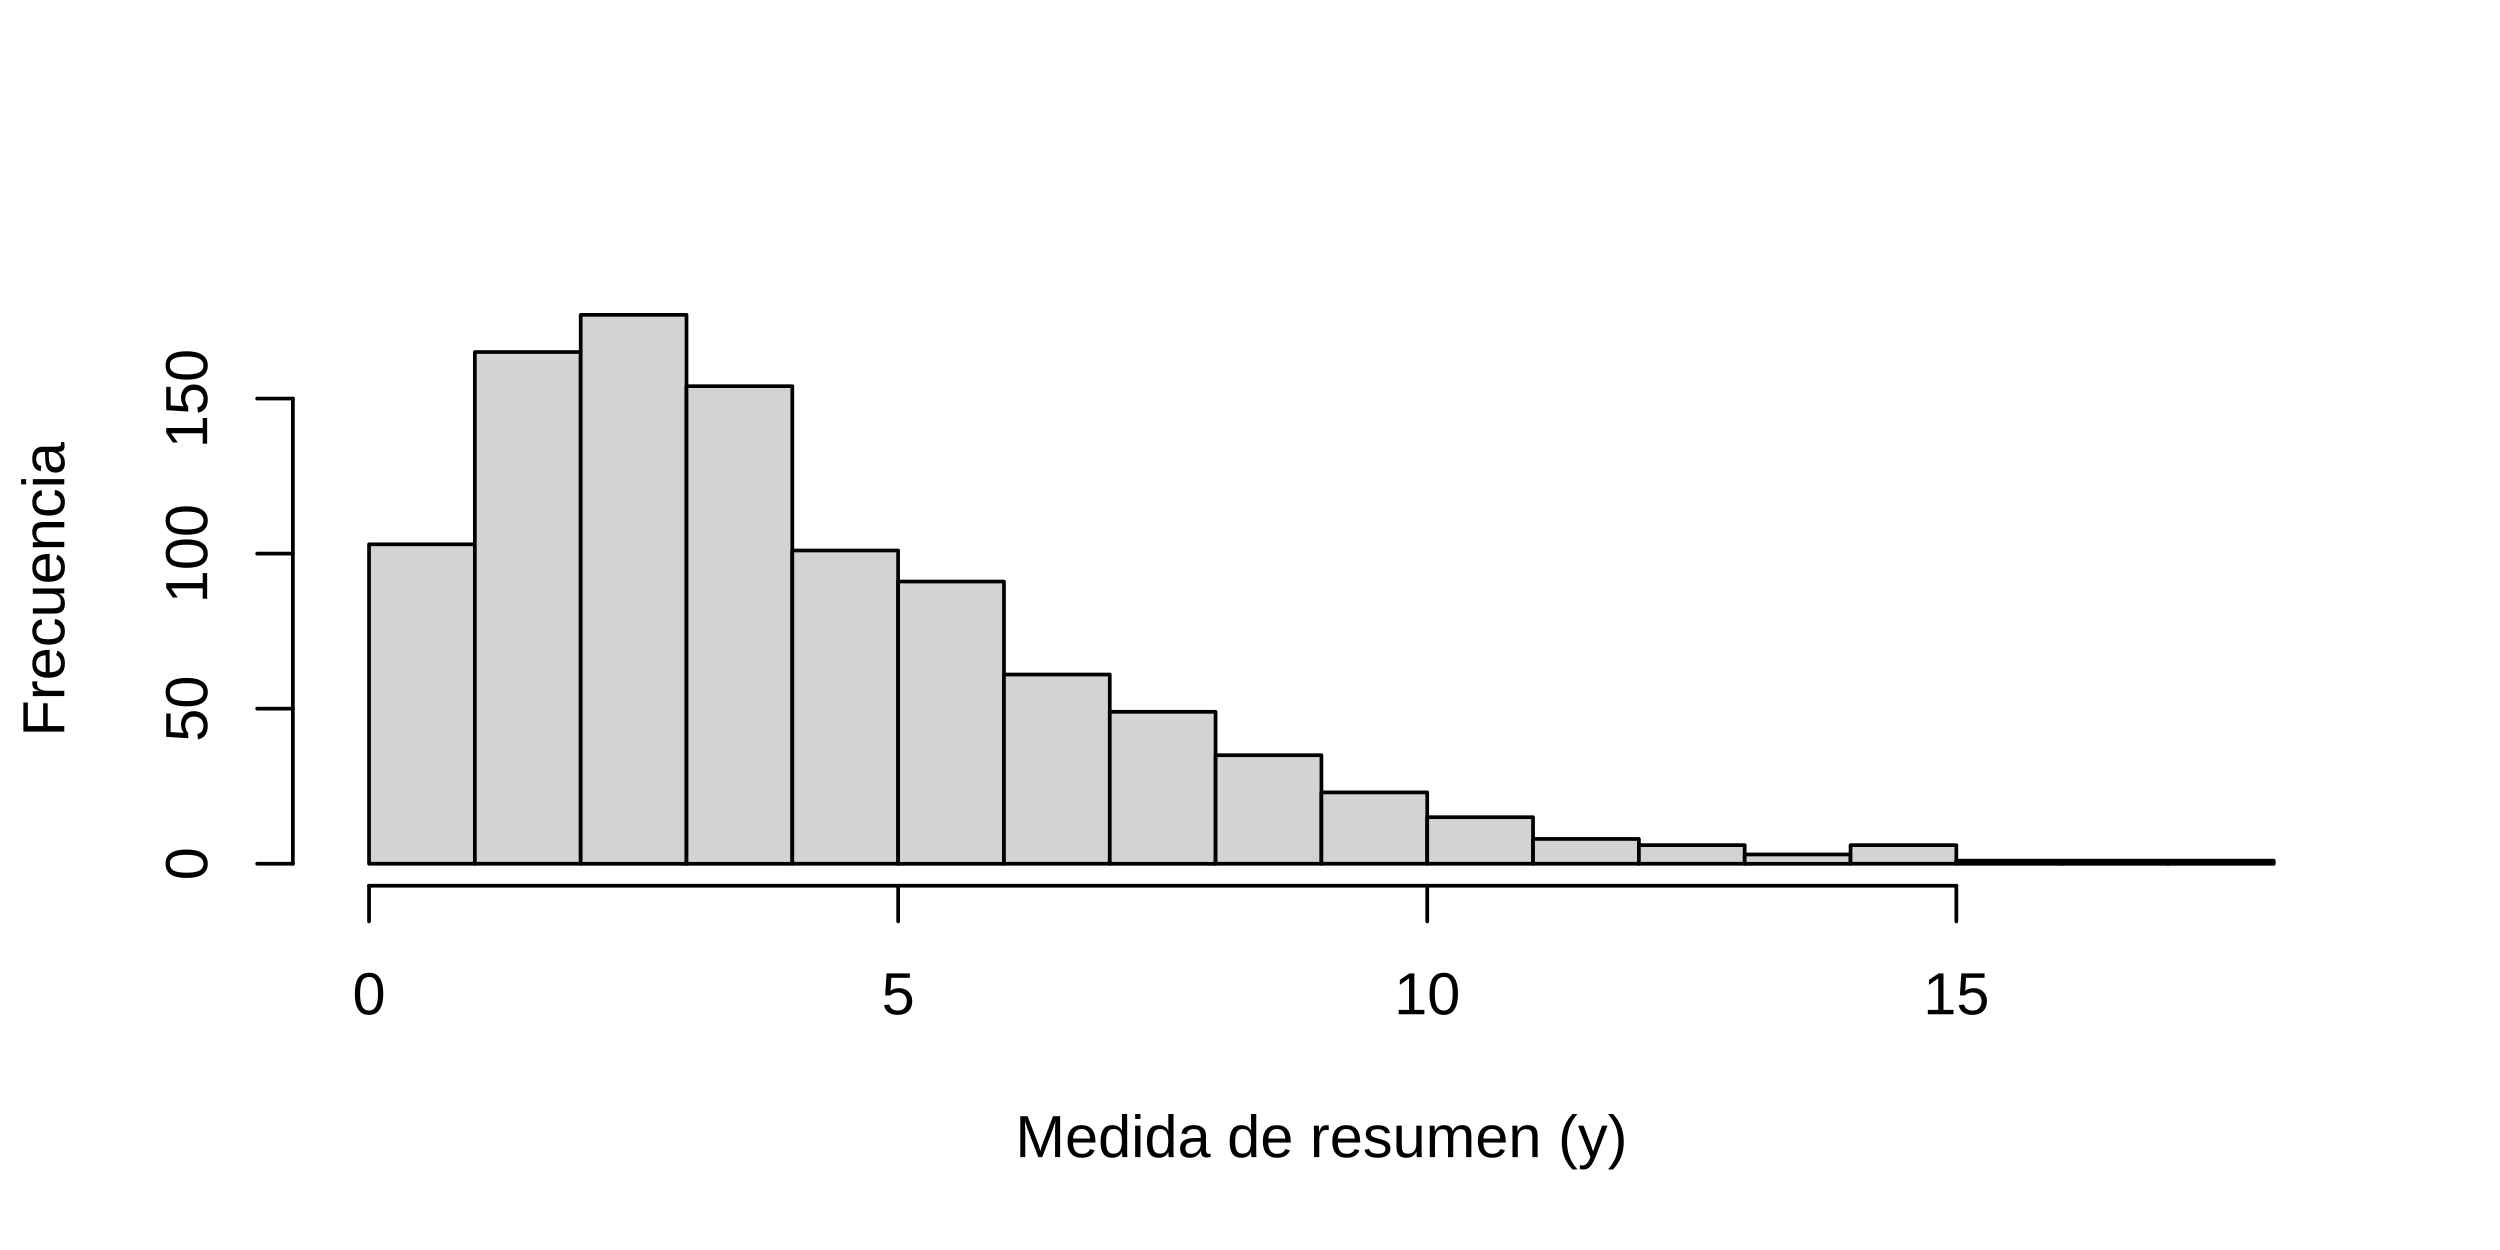
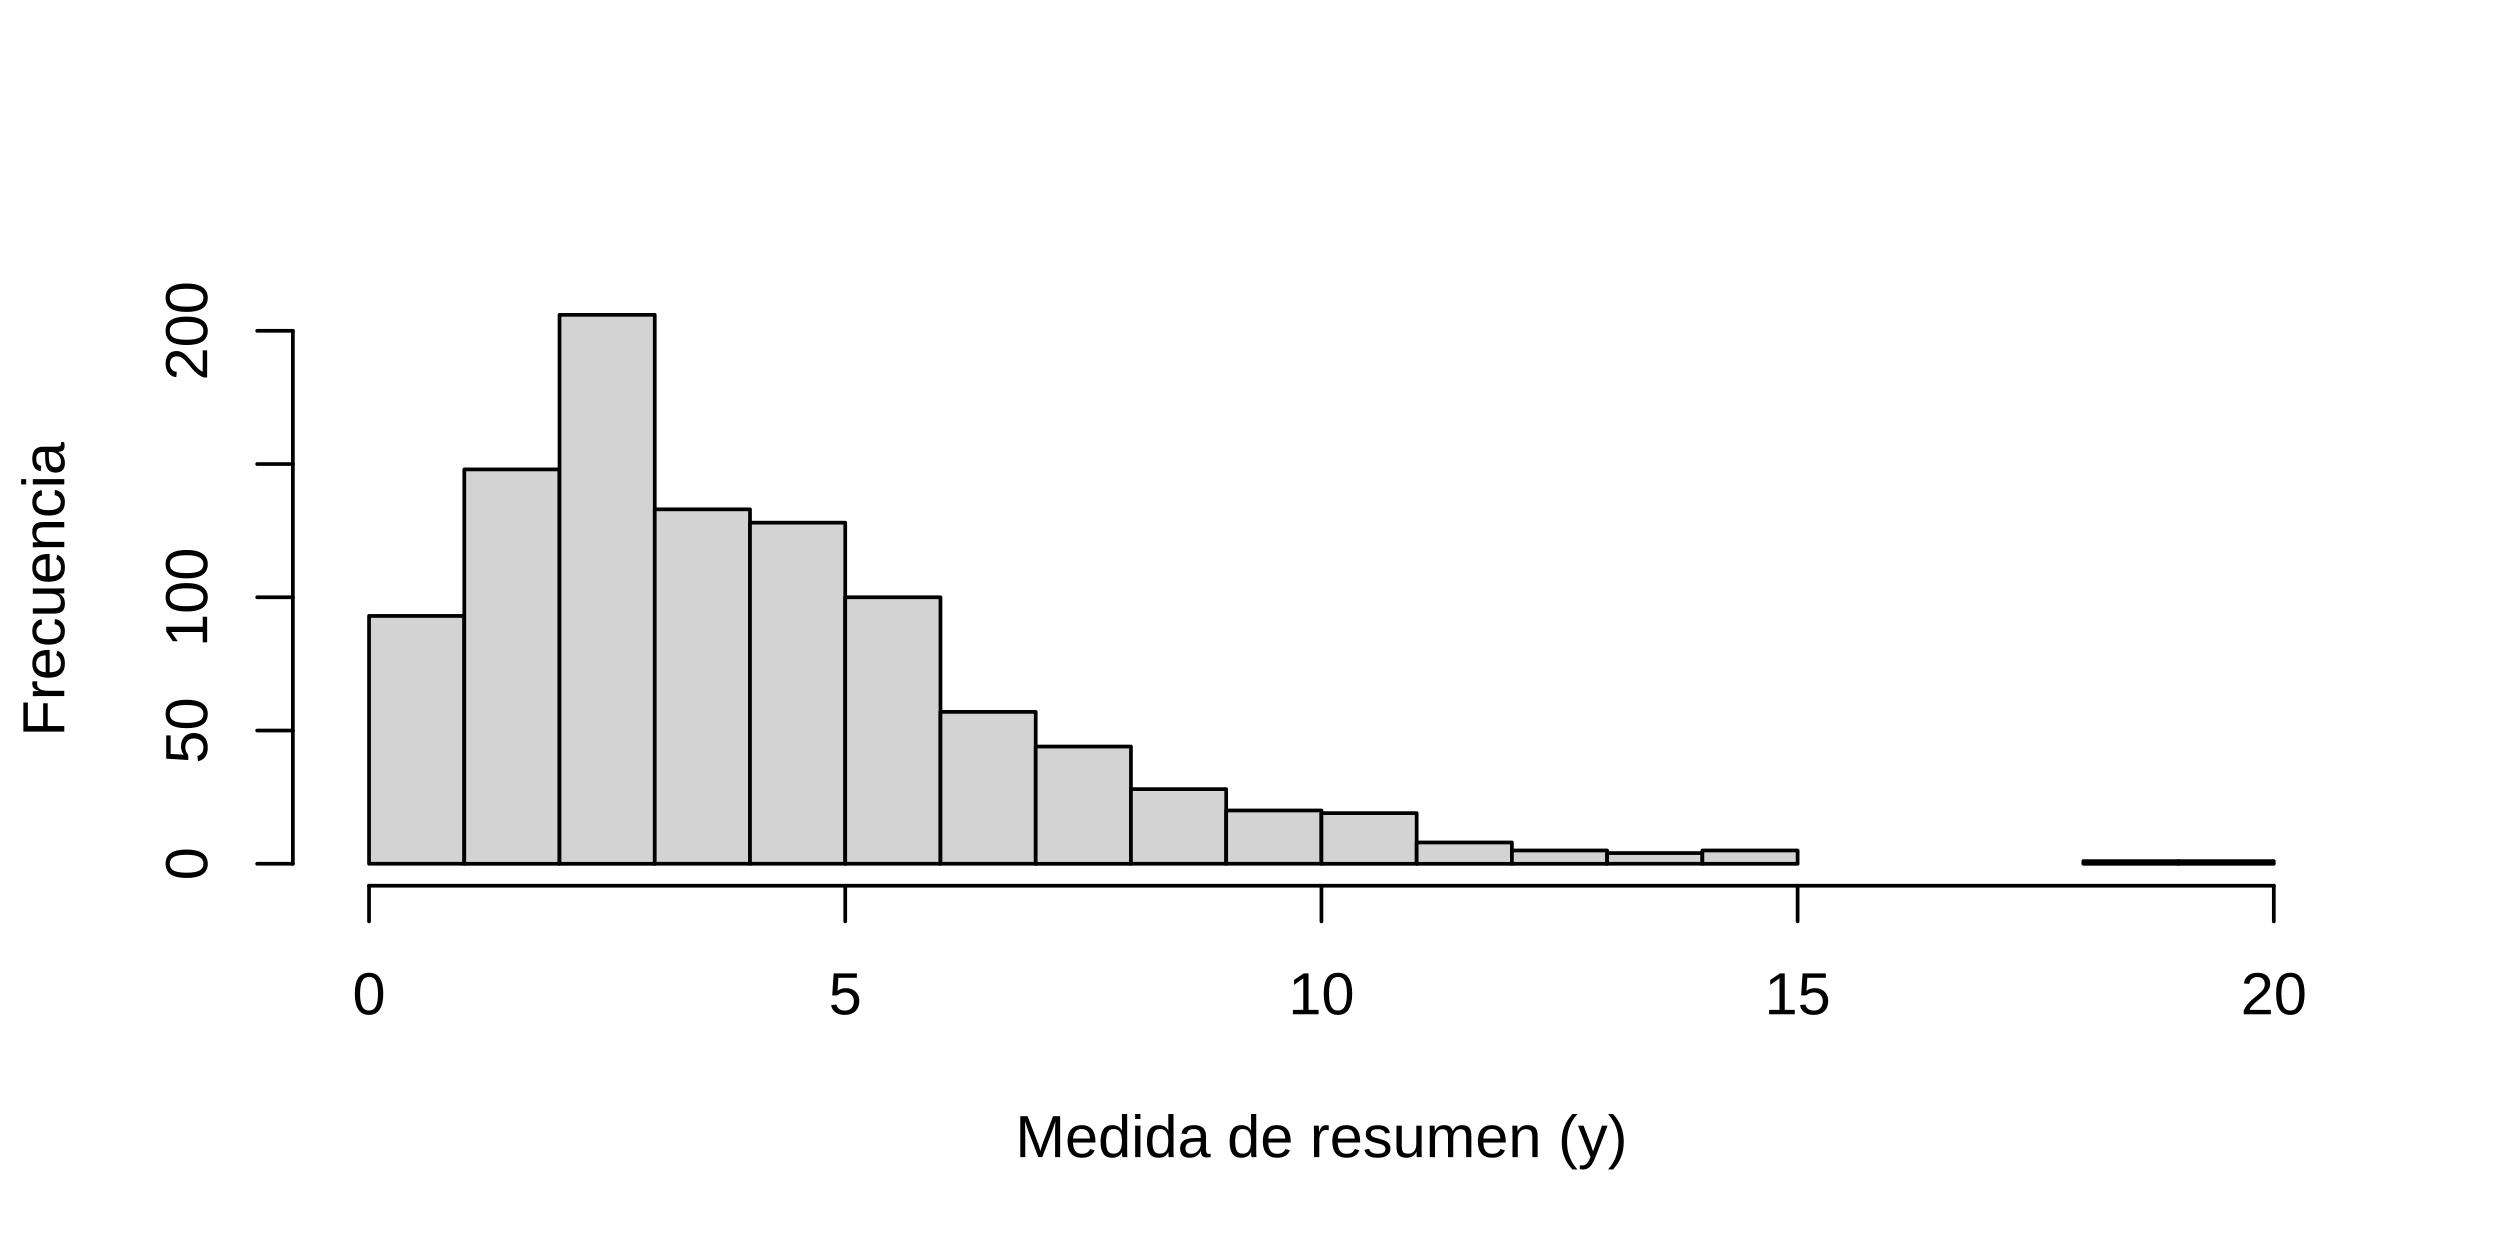
<svg xmlns="http://www.w3.org/2000/svg" class="svglite" width="504.00pt" height="252.00pt" viewBox="0 0 504.00 252.00">
  <defs>
    <style type="text/css">
    .svglite line, .svglite polyline, .svglite polygon, .svglite path, .svglite rect, .svglite circle {
      fill: none;
      stroke: #000000;
      stroke-linecap: round;
      stroke-linejoin: round;
      stroke-miterlimit: 10.00;
    }
    .svglite text {
      white-space: pre;
    }
  </style>
  </defs>
  <rect width="100%" height="100%" style="stroke: none; fill: #FFFFFF;" />
  <defs>
    <clipPath id="cpMC4wMHw1MDQuMDB8MC4wMHwyNTIuMDA=">
      <rect x="0.00" y="0.00" width="504.00" height="252.00" />
    </clipPath>
  </defs>
  <g clip-path="url(#cpMC4wMHw1MDQuMDB8MC4wMHwyNTIuMDA=)">
    <text x="266.40" y="233.28" text-anchor="middle" style="font-size: 12.00px; font-family: &quot;Arial&quot;;" textLength="123.38px" lengthAdjust="spacingAndGlyphs">Medida de resumen (y)</text>
    <text transform="translate(12.96,118.80) rotate(-90)" text-anchor="middle" style="font-size: 12.00px; font-family: &quot;Arial&quot;;" textLength="59.36px" lengthAdjust="spacingAndGlyphs">Frecuencia</text>
-     <line x1="74.40" y1="178.56" x2="394.40" y2="178.56" style="stroke-width: 0.75;" />
+     <line x1="74.40" y1="178.56" x2="458.40" y2="178.56" style="stroke-width: 0.75;" />
    <line x1="74.40" y1="178.56" x2="74.40" y2="185.76" style="stroke-width: 0.75;" />
-     <line x1="181.07" y1="178.56" x2="181.07" y2="185.76" style="stroke-width: 0.75;" />
-     <line x1="287.73" y1="178.56" x2="287.73" y2="185.76" style="stroke-width: 0.75;" />
-     <line x1="394.40" y1="178.56" x2="394.40" y2="185.76" style="stroke-width: 0.75;" />
+     <line x1="170.40" y1="178.56" x2="170.40" y2="185.76" style="stroke-width: 0.75;" />
+     <line x1="266.40" y1="178.56" x2="266.40" y2="185.76" style="stroke-width: 0.75;" />
+     <line x1="362.40" y1="178.56" x2="362.40" y2="185.76" style="stroke-width: 0.75;" />
+     <line x1="458.40" y1="178.56" x2="458.40" y2="185.76" style="stroke-width: 0.75;" />
    <text x="74.40" y="204.48" text-anchor="middle" style="font-size: 12.00px; font-family: &quot;Arial&quot;;" textLength="6.67px" lengthAdjust="spacingAndGlyphs">0</text>
-     <text x="181.07" y="204.48" text-anchor="middle" style="font-size: 12.00px; font-family: &quot;Arial&quot;;" textLength="6.67px" lengthAdjust="spacingAndGlyphs">5</text>
-     <text x="287.73" y="204.48" text-anchor="middle" style="font-size: 12.00px; font-family: &quot;Arial&quot;;" textLength="13.35px" lengthAdjust="spacingAndGlyphs">10</text>
-     <text x="394.40" y="204.48" text-anchor="middle" style="font-size: 12.00px; font-family: &quot;Arial&quot;;" textLength="13.35px" lengthAdjust="spacingAndGlyphs">15</text>
-     <line x1="59.04" y1="174.13" x2="59.04" y2="80.35" style="stroke-width: 0.75;" />
+     <text x="170.40" y="204.48" text-anchor="middle" style="font-size: 12.00px; font-family: &quot;Arial&quot;;" textLength="6.67px" lengthAdjust="spacingAndGlyphs">5</text>
+     <text x="266.40" y="204.48" text-anchor="middle" style="font-size: 12.00px; font-family: &quot;Arial&quot;;" textLength="13.35px" lengthAdjust="spacingAndGlyphs">10</text>
+     <text x="362.40" y="204.48" text-anchor="middle" style="font-size: 12.00px; font-family: &quot;Arial&quot;;" textLength="13.35px" lengthAdjust="spacingAndGlyphs">15</text>
+     <text x="458.40" y="204.48" text-anchor="middle" style="font-size: 12.00px; font-family: &quot;Arial&quot;;" textLength="13.35px" lengthAdjust="spacingAndGlyphs">20</text>
+     <line x1="59.04" y1="174.13" x2="59.04" y2="66.69" style="stroke-width: 0.75;" />
    <line x1="59.04" y1="174.13" x2="51.84" y2="174.13" style="stroke-width: 0.75;" />
-     <line x1="59.04" y1="142.87" x2="51.84" y2="142.87" style="stroke-width: 0.75;" />
-     <line x1="59.04" y1="111.61" x2="51.84" y2="111.61" style="stroke-width: 0.75;" />
-     <line x1="59.04" y1="80.35" x2="51.84" y2="80.35" style="stroke-width: 0.75;" />
+     <line x1="59.04" y1="147.27" x2="51.84" y2="147.27" style="stroke-width: 0.75;" />
+     <line x1="59.04" y1="120.41" x2="51.84" y2="120.41" style="stroke-width: 0.75;" />
+     <line x1="59.04" y1="93.55" x2="51.84" y2="93.55" style="stroke-width: 0.75;" />
+     <line x1="59.04" y1="66.69" x2="51.84" y2="66.69" style="stroke-width: 0.75;" />
    <text transform="translate(41.76,174.13) rotate(-90)" text-anchor="middle" style="font-size: 12.00px; font-family: &quot;Arial&quot;;" textLength="6.67px" lengthAdjust="spacingAndGlyphs">0</text>
-     <text transform="translate(41.76,142.87) rotate(-90)" text-anchor="middle" style="font-size: 12.00px; font-family: &quot;Arial&quot;;" textLength="13.35px" lengthAdjust="spacingAndGlyphs">50</text>
-     <text transform="translate(41.76,111.61) rotate(-90)" text-anchor="middle" style="font-size: 12.00px; font-family: &quot;Arial&quot;;" textLength="20.02px" lengthAdjust="spacingAndGlyphs">100</text>
-     <text transform="translate(41.76,80.35) rotate(-90)" text-anchor="middle" style="font-size: 12.00px; font-family: &quot;Arial&quot;;" textLength="20.02px" lengthAdjust="spacingAndGlyphs">150</text>
+     <text transform="translate(41.76,147.27) rotate(-90)" text-anchor="middle" style="font-size: 12.00px; font-family: &quot;Arial&quot;;" textLength="13.35px" lengthAdjust="spacingAndGlyphs">50</text>
+     <text transform="translate(41.76,120.41) rotate(-90)" text-anchor="middle" style="font-size: 12.00px; font-family: &quot;Arial&quot;;" textLength="20.02px" lengthAdjust="spacingAndGlyphs">100</text>
+     <text transform="translate(41.76,66.69) rotate(-90)" text-anchor="middle" style="font-size: 12.00px; font-family: &quot;Arial&quot;;" textLength="20.02px" lengthAdjust="spacingAndGlyphs">200</text>
  </g>
  <defs>
    <clipPath id="cpNTkuMDR8NDczLjc2fDU5LjA0fDE3OC41Ng==">
      <rect x="59.04" y="59.04" width="414.72" height="119.52" />
    </clipPath>
  </defs>
  <g clip-path="url(#cpNTkuMDR8NDczLjc2fDU5LjA0fDE3OC41Ng==)">
-     <rect x="74.40" y="109.73" width="21.33" height="64.40" style="stroke-width: 0.75; fill: #D3D3D3;" />
-     <rect x="95.73" y="70.97" width="21.33" height="103.16" style="stroke-width: 0.75; fill: #D3D3D3;" />
-     <rect x="117.07" y="63.47" width="21.33" height="110.67" style="stroke-width: 0.75; fill: #D3D3D3;" />
-     <rect x="138.40" y="77.85" width="21.33" height="96.29" style="stroke-width: 0.75; fill: #D3D3D3;" />
-     <rect x="159.73" y="110.98" width="21.33" height="63.15" style="stroke-width: 0.75; fill: #D3D3D3;" />
-     <rect x="181.07" y="117.24" width="21.33" height="56.90" style="stroke-width: 0.75; fill: #D3D3D3;" />
-     <rect x="202.40" y="135.99" width="21.33" height="38.14" style="stroke-width: 0.75; fill: #D3D3D3;" />
-     <rect x="223.73" y="143.50" width="21.33" height="30.64" style="stroke-width: 0.75; fill: #D3D3D3;" />
-     <rect x="245.07" y="152.25" width="21.33" height="21.88" style="stroke-width: 0.75; fill: #D3D3D3;" />
-     <rect x="266.40" y="159.75" width="21.33" height="14.38" style="stroke-width: 0.75; fill: #D3D3D3;" />
-     <rect x="287.73" y="164.75" width="21.33" height="9.38" style="stroke-width: 0.75; fill: #D3D3D3;" />
-     <rect x="309.07" y="169.13" width="21.33" height="5.00" style="stroke-width: 0.75; fill: #D3D3D3;" />
-     <rect x="330.40" y="170.38" width="21.33" height="3.75" style="stroke-width: 0.75; fill: #D3D3D3;" />
-     <rect x="351.73" y="172.26" width="21.33" height="1.88" style="stroke-width: 0.75; fill: #D3D3D3;" />
-     <rect x="373.07" y="170.38" width="21.33" height="3.75" style="stroke-width: 0.75; fill: #D3D3D3;" />
-     <rect x="394.40" y="173.51" width="21.33" height="0.63" style="stroke-width: 0.75; fill: #D3D3D3;" />
-     <rect x="415.73" y="173.51" width="21.33" height="0.63" style="stroke-width: 0.75; fill: #D3D3D3;" />
-     <rect x="437.07" y="173.51" width="21.33" height="0.63" style="stroke-width: 0.75; fill: #D3D3D3;" />
+     <rect x="74.40" y="124.17" width="19.20" height="49.96" style="stroke-width: 0.75; fill: #D3D3D3;" />
+     <rect x="93.60" y="94.63" width="19.20" height="79.51" style="stroke-width: 0.75; fill: #D3D3D3;" />
+     <rect x="112.80" y="63.47" width="19.20" height="110.67" style="stroke-width: 0.75; fill: #D3D3D3;" />
+     <rect x="132.00" y="102.68" width="19.20" height="71.45" style="stroke-width: 0.75; fill: #D3D3D3;" />
+     <rect x="151.20" y="105.37" width="19.20" height="68.76" style="stroke-width: 0.75; fill: #D3D3D3;" />
+     <rect x="170.40" y="120.41" width="19.20" height="53.72" style="stroke-width: 0.75; fill: #D3D3D3;" />
+     <rect x="189.60" y="143.51" width="19.20" height="30.62" style="stroke-width: 0.75; fill: #D3D3D3;" />
+     <rect x="208.80" y="150.50" width="19.20" height="23.64" style="stroke-width: 0.75; fill: #D3D3D3;" />
+     <rect x="228.00" y="159.09" width="19.20" height="15.04" style="stroke-width: 0.75; fill: #D3D3D3;" />
+     <rect x="247.20" y="163.39" width="19.20" height="10.74" style="stroke-width: 0.75; fill: #D3D3D3;" />
+     <rect x="266.40" y="163.93" width="19.20" height="10.21" style="stroke-width: 0.75; fill: #D3D3D3;" />
+     <rect x="285.60" y="169.84" width="19.20" height="4.30" style="stroke-width: 0.75; fill: #D3D3D3;" />
+     <rect x="304.80" y="171.45" width="19.20" height="2.69" style="stroke-width: 0.75; fill: #D3D3D3;" />
+     <rect x="324.00" y="171.98" width="19.20" height="2.15" style="stroke-width: 0.75; fill: #D3D3D3;" />
+     <rect x="343.20" y="171.45" width="19.20" height="2.69" style="stroke-width: 0.75; fill: #D3D3D3;" />
+     <rect x="362.40" y="174.13" width="19.20" height="0.00" style="stroke-width: 0.75; fill: #D3D3D3;" />
+     <rect x="381.60" y="174.13" width="19.20" height="0.00" style="stroke-width: 0.75; fill: #D3D3D3;" />
+     <rect x="400.80" y="174.13" width="19.20" height="0.00" style="stroke-width: 0.75; fill: #D3D3D3;" />
+     <rect x="420.00" y="173.60" width="19.20" height="0.54" style="stroke-width: 0.75; fill: #D3D3D3;" />
+     <rect x="439.20" y="173.60" width="19.20" height="0.54" style="stroke-width: 0.75; fill: #D3D3D3;" />
  </g>
</svg>
